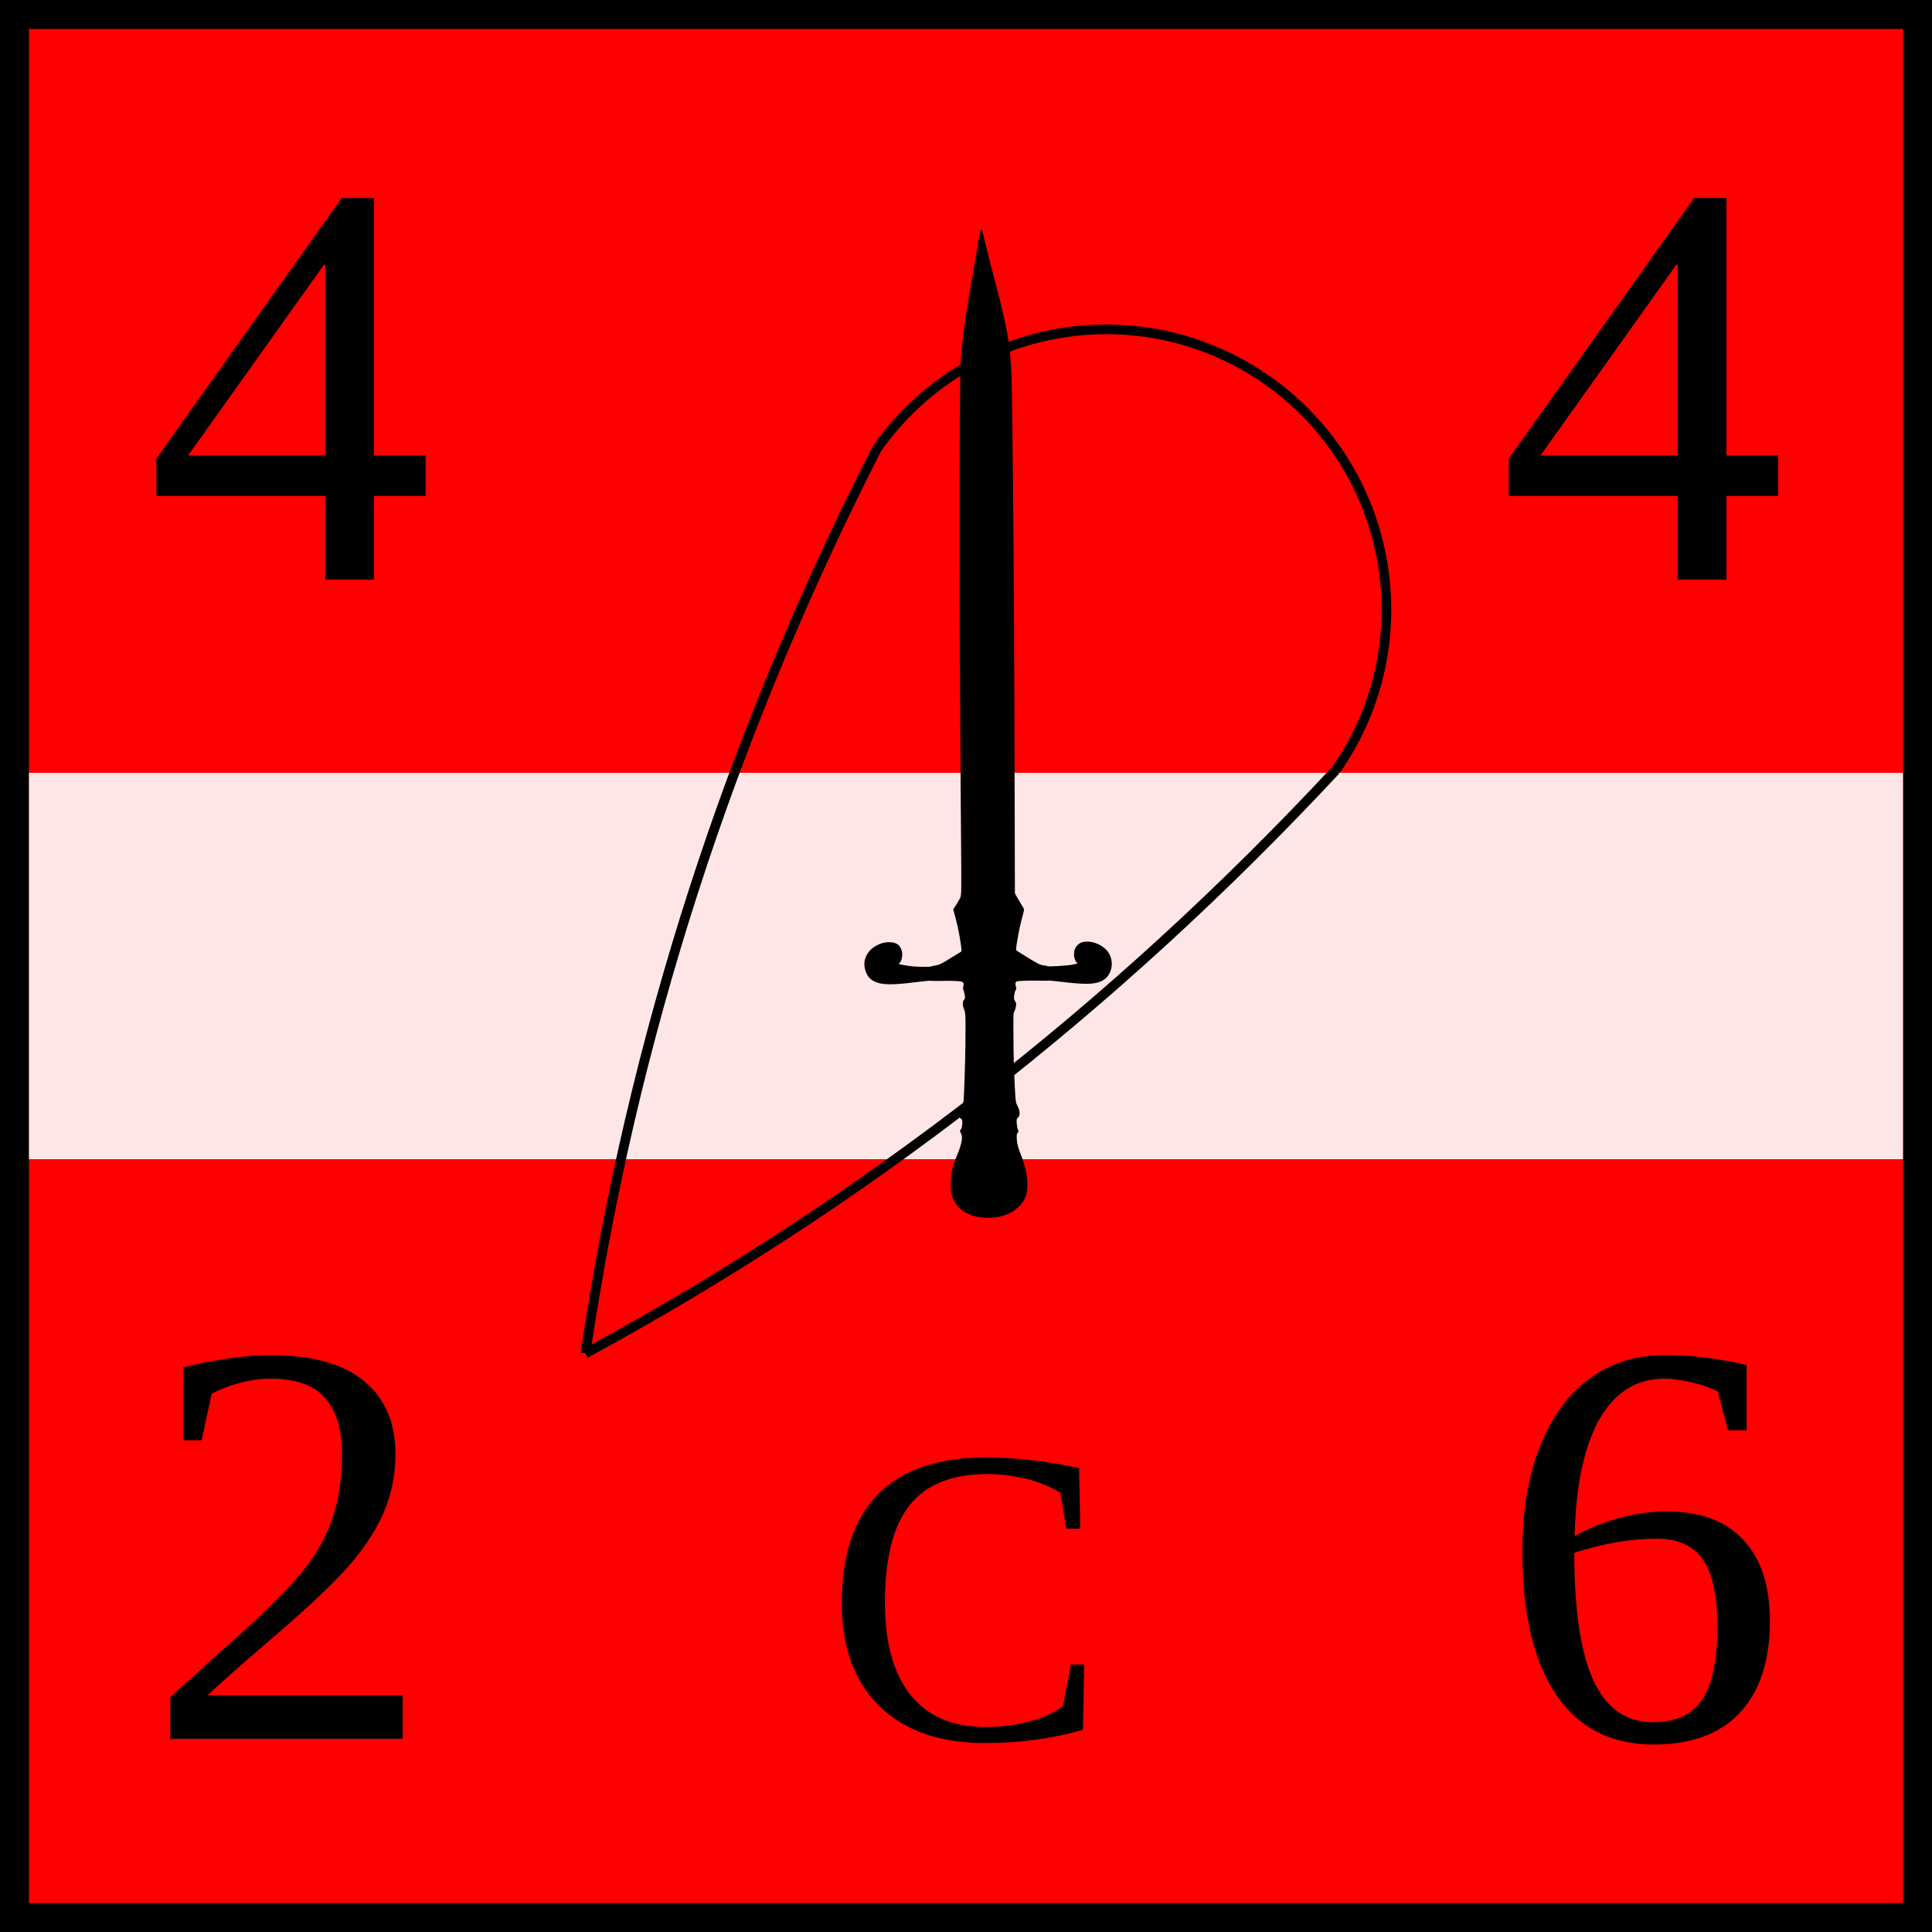
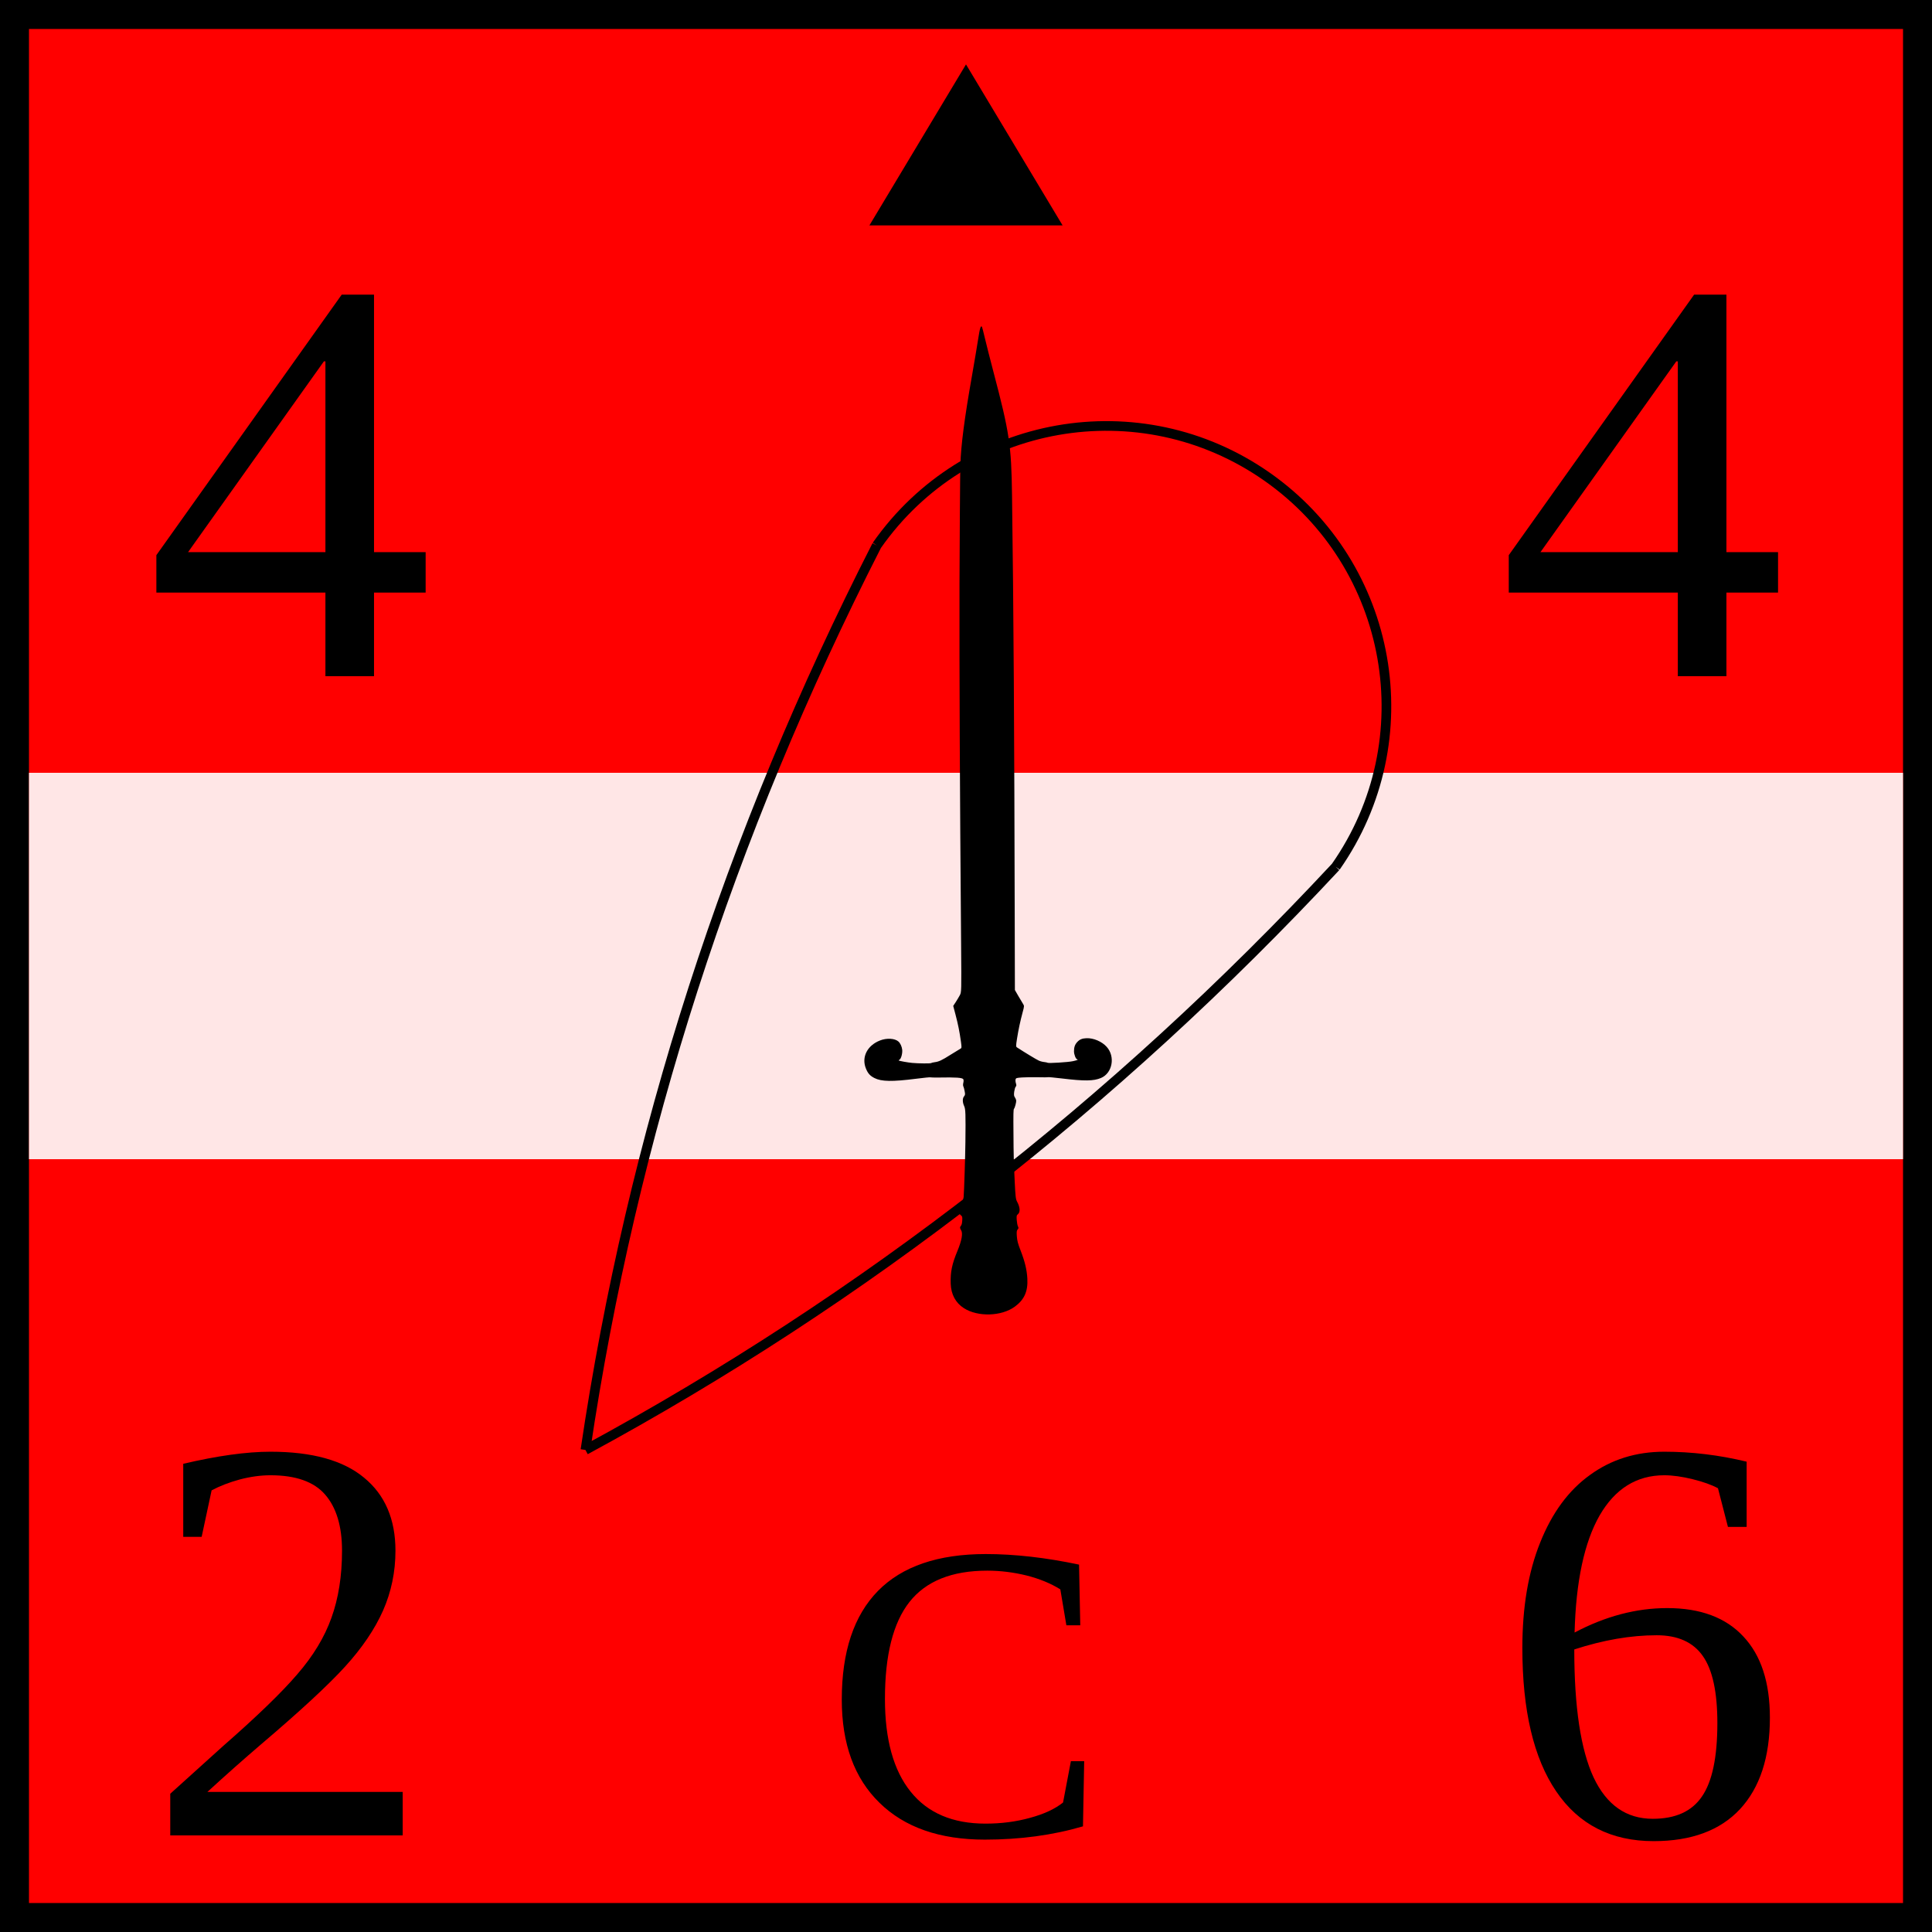
<svg xmlns="http://www.w3.org/2000/svg" xmlns:xlink="http://www.w3.org/1999/xlink" width="60" height="60">
  <rect width="100%" height="100%" fill="red" stroke="black" stroke-width="3%" />
+   <g id="facing_arrow">
+     <polygon points="30,2 33,7 27,7" />
+   </g>
  <g>
    <rect id="ineffective" x="1.5%" y="40%" height="20%" width="97%" fill="white" opacity="0.9" />
  </g>
  <defs>
    <path id="shield_path" d="       M 5,150       A 40,40 0 0 1 295,150       M 295,150       Q 260,400 150,620       M 150,620       Q 40,400 5,150     " />
    <clipPath id="shieldclip">
      <use xlink:href="#shield_path" />
    </clipPath>
  </defs>
-   <g id="scale" transform="scale(0.6)">
+   <g id="scale" transform="scale(0.6) translate(0,5)">
    <g id="shield" fill="none" stroke="black" stroke-width="5" transform="rotate(35) translate(50,-22) scale(0.1, 0.1)">
      <use xlink:href="#shield_path" />
    </g>
    <g transform="translate(8,59) rotate(-138,30,-25) scale(0.003,-0.003)">
      <path d="M650 12793 c-282 -47 -577 -329 -635 -608 -41 -199 7 -348 165 -505         107 -106 224 -187 408 -280 117 -59 156 -85 213 -139 56 -54 69 -72 69 -97 0         -26 6 -34 33 -44 17 -7 58 -38 89 -68 48 -47 56 -59 51 -82 -11 -58 49 -119         154 -156 46 -16 78 -43 266 -233 230 -232 330 -337 557 -587 243 -265 290         -320 290 -335 0 -24 46 -113 68 -133 12 -10 36 -21 54 -25 25 -5 42 -20 72         -63 21 -31 39 -68 39 -82 -1 -20 9 -31 37 -47 21 -12 43 -33 49 -46 11 -23 6         -30 -61 -100 -40 -41 -130 -125 -200 -185 -71 -60 -128 -113 -128 -117 0 -4         -87 -69 -192 -143 -326 -229 -438 -334 -497 -458 -92 -195 60 -443 287 -466         121 -13 271 38 357 122 54 52 75 96 75 159 0 58 -19 102 -65 153 -36 41 -114         80 -134 67 -22 -13 -10 13 35 75 48 67 287 310 304 310 6 0 28 13 51 29 22 17         61 37 87 45 38 13 280 59 427 82 29 5 33 0 107 -113 89 -138 158 -258 231         -401 49 -98 54 -103 92 -113 22 -6 91 -27 152 -47 l113 -37 692 -765 c2361         -2611 3683 -4061 5056 -5545 588 -636 758 -775 1657 -1364 187 -123 411 -272         497 -332 87 -60 165 -112 173 -115 41 -16 18 36 -88 197 -63 96 -221 345 -352         554 -393 629 -650 1001 -872 1265 -79 94 -945 1070 -1362 1535 -1103 1229         -2251 2493 -4203 4626 -528 577 -537 588 -552 645 -8 33 -20 94 -27 137 l-12         78 -130 85 c-143 94 -247 171 -379 282 -80 67 -86 75 -78 97 5 14 30 97 55         185 51 182 72 231 121 288 19 22 34 45 34 50 0 13 151 147 243 216 63 47 190         126 204 126 2 0 2 -9 -2 -19 -10 -32 34 -118 81 -160 41 -36 99 -61 141 -61         84 0 194 87 250 200 106 211 47 428 -142 521 -82 40 -138 47 -221 24 -131 -35         -270 -156 -544 -474 -85 -99 -159 -180 -164 -180 -5 -1 -51 -40 -103 -88 -229         -214 -311 -278 -343 -268 -11 4 -29 24 -40 45 -11 21 -29 41 -40 45 -11 3 -43         24 -72 46 -45 33 -53 44 -54 74 -1 45 -48 96 -114 124 -53 23 -108 80 -431         447 -165 187 -553 647 -611 724 -14 19 -34 62 -43 95 -35 121 -83 181 -138         172 -25 -3 -35 4 -73 51 -28 35 -44 64 -44 82 0 31 -13 45 -51 55 -61 15 -128         121 -194 307 -83 235 -151 352 -293 500 -128 133 -284 189 -452 161z" />
    </g>
    <g id="attributes" text-anchor="middle" font-size="30">
      <g id="normal_attack">
        <text x="15" y="30">4</text>
      </g>
      <g id="normal_defense">
        <text x="85" y="30">4</text>
      </g>
      <g id="shield_wall_defense">
        <text x="85" y="90">6</text>
      </g>
      <g id="shield_wall_attack">
        <text x="15" y="90">2</text>
      </g>
      <g id="morale_rating">
        <text x="50" y="90" font-size="22">C</text>
      </g>
    </g>
  </g>
</svg>
